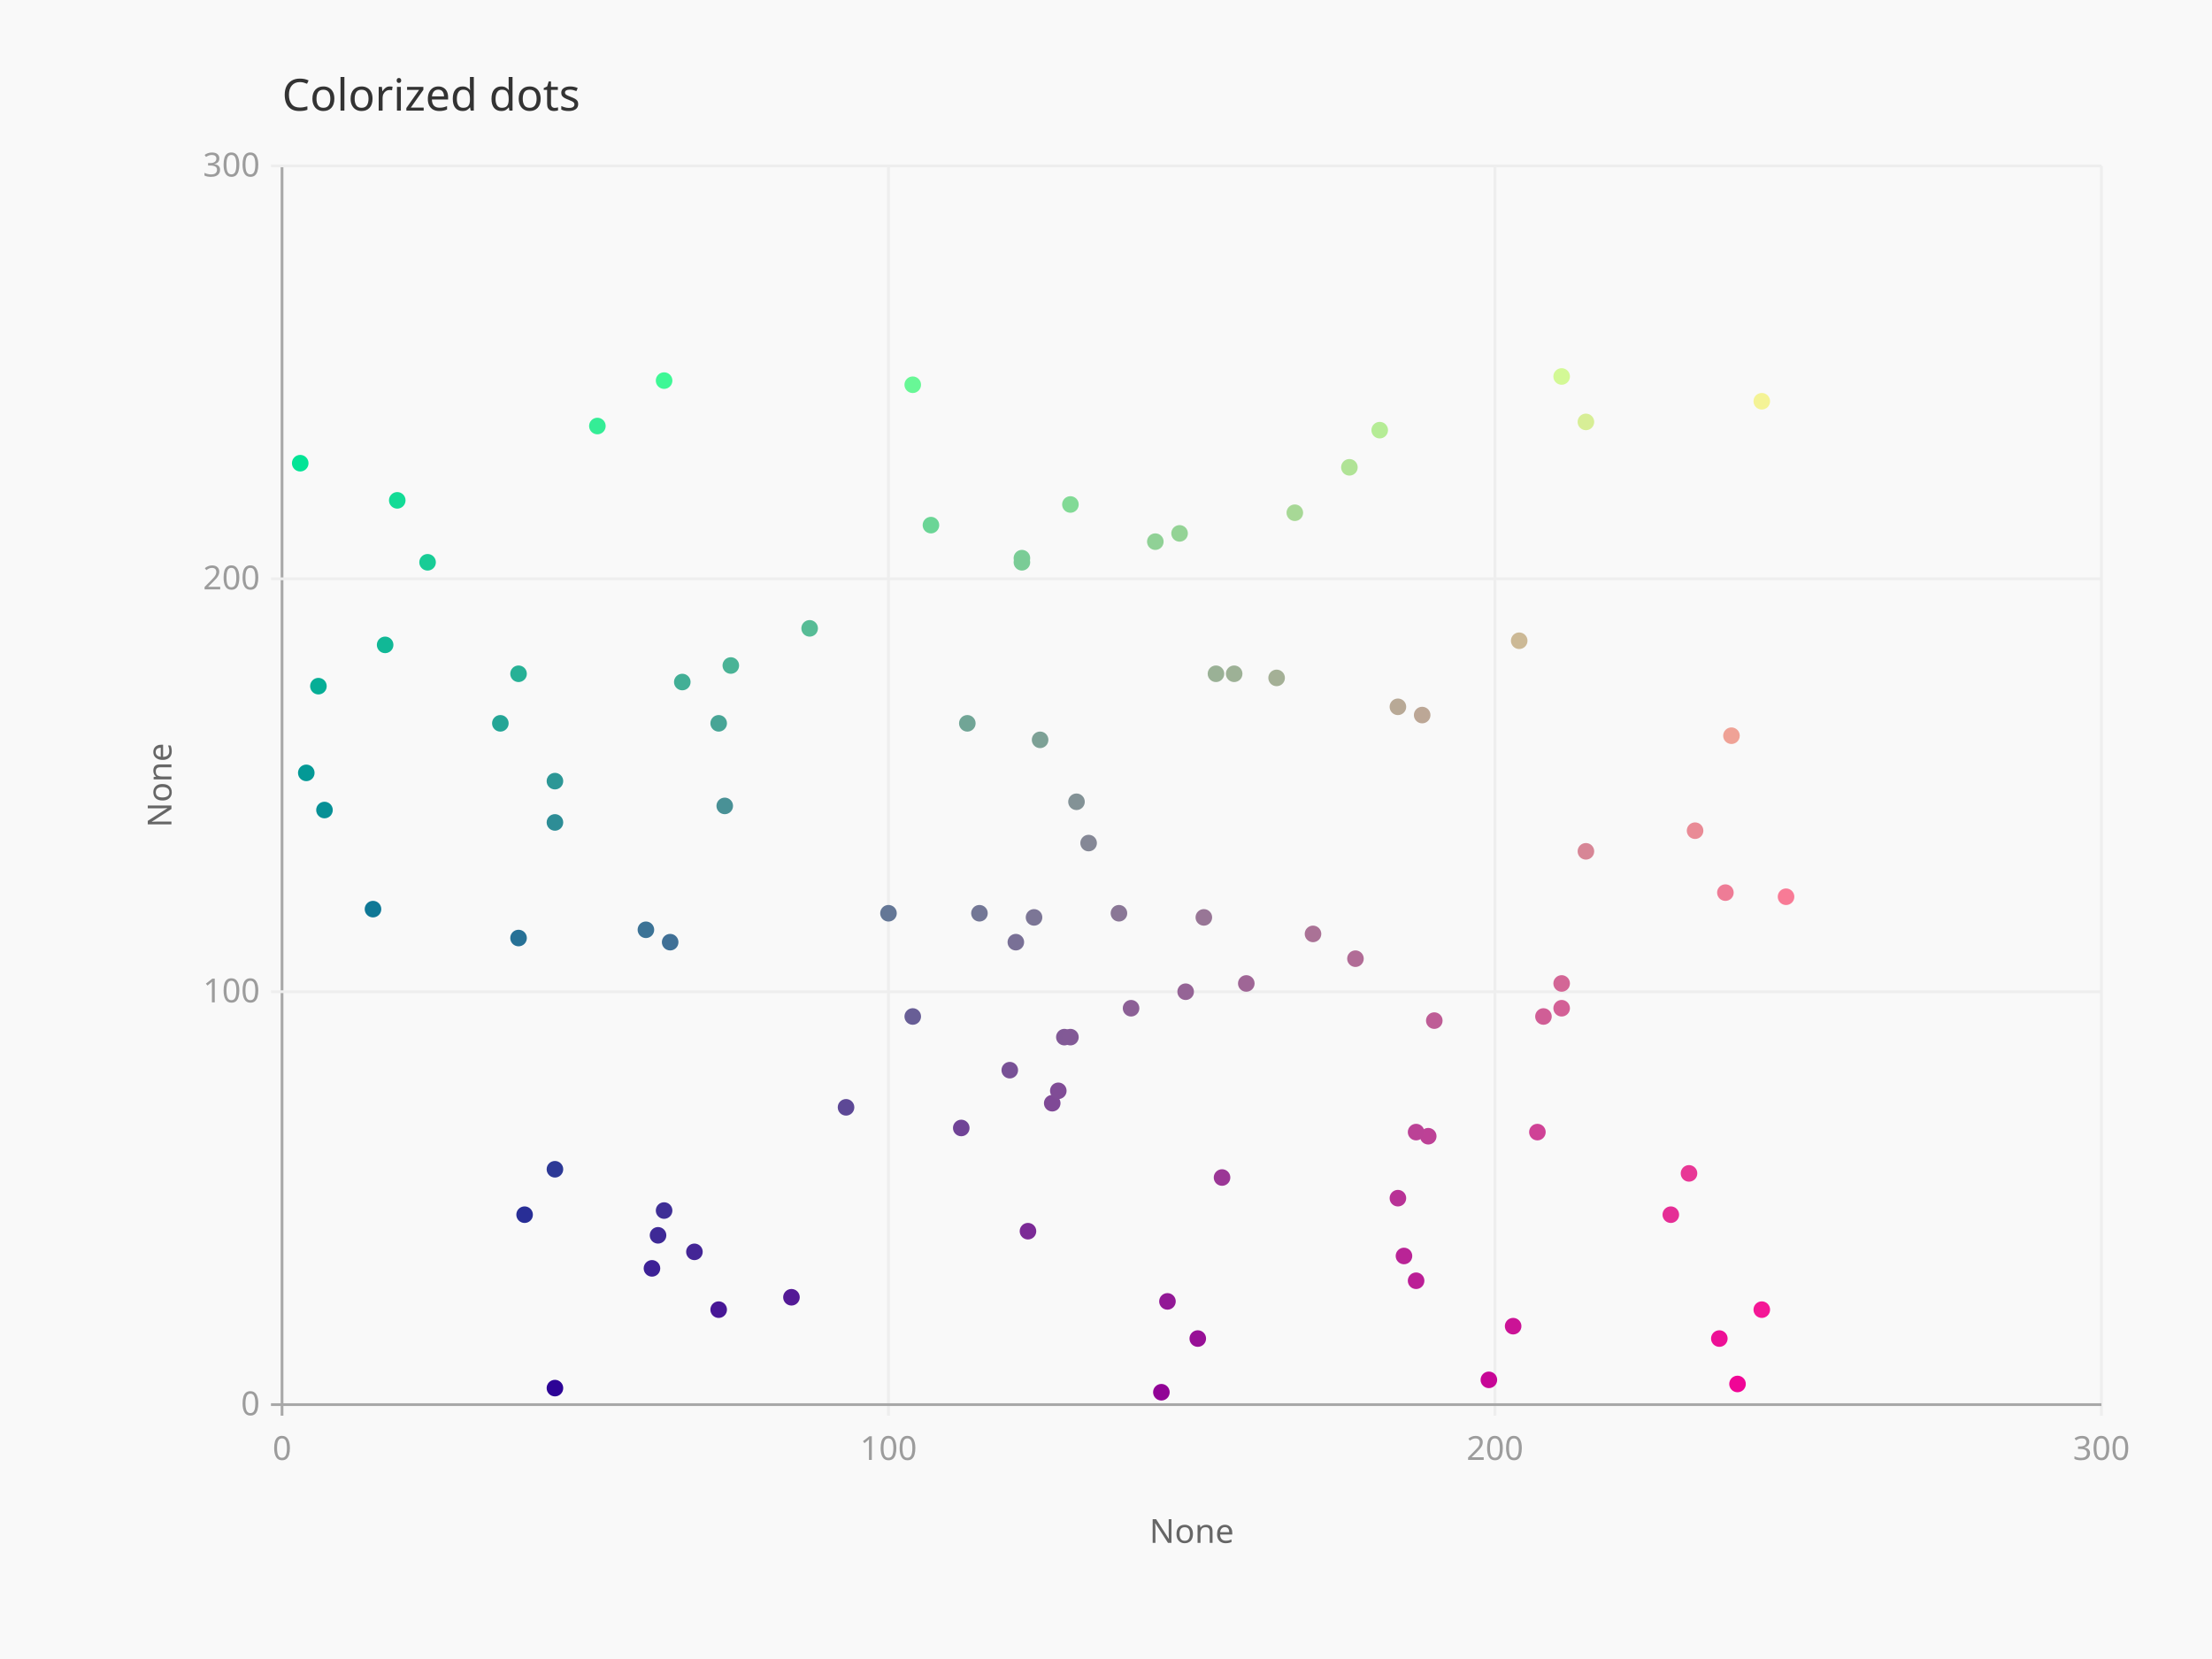
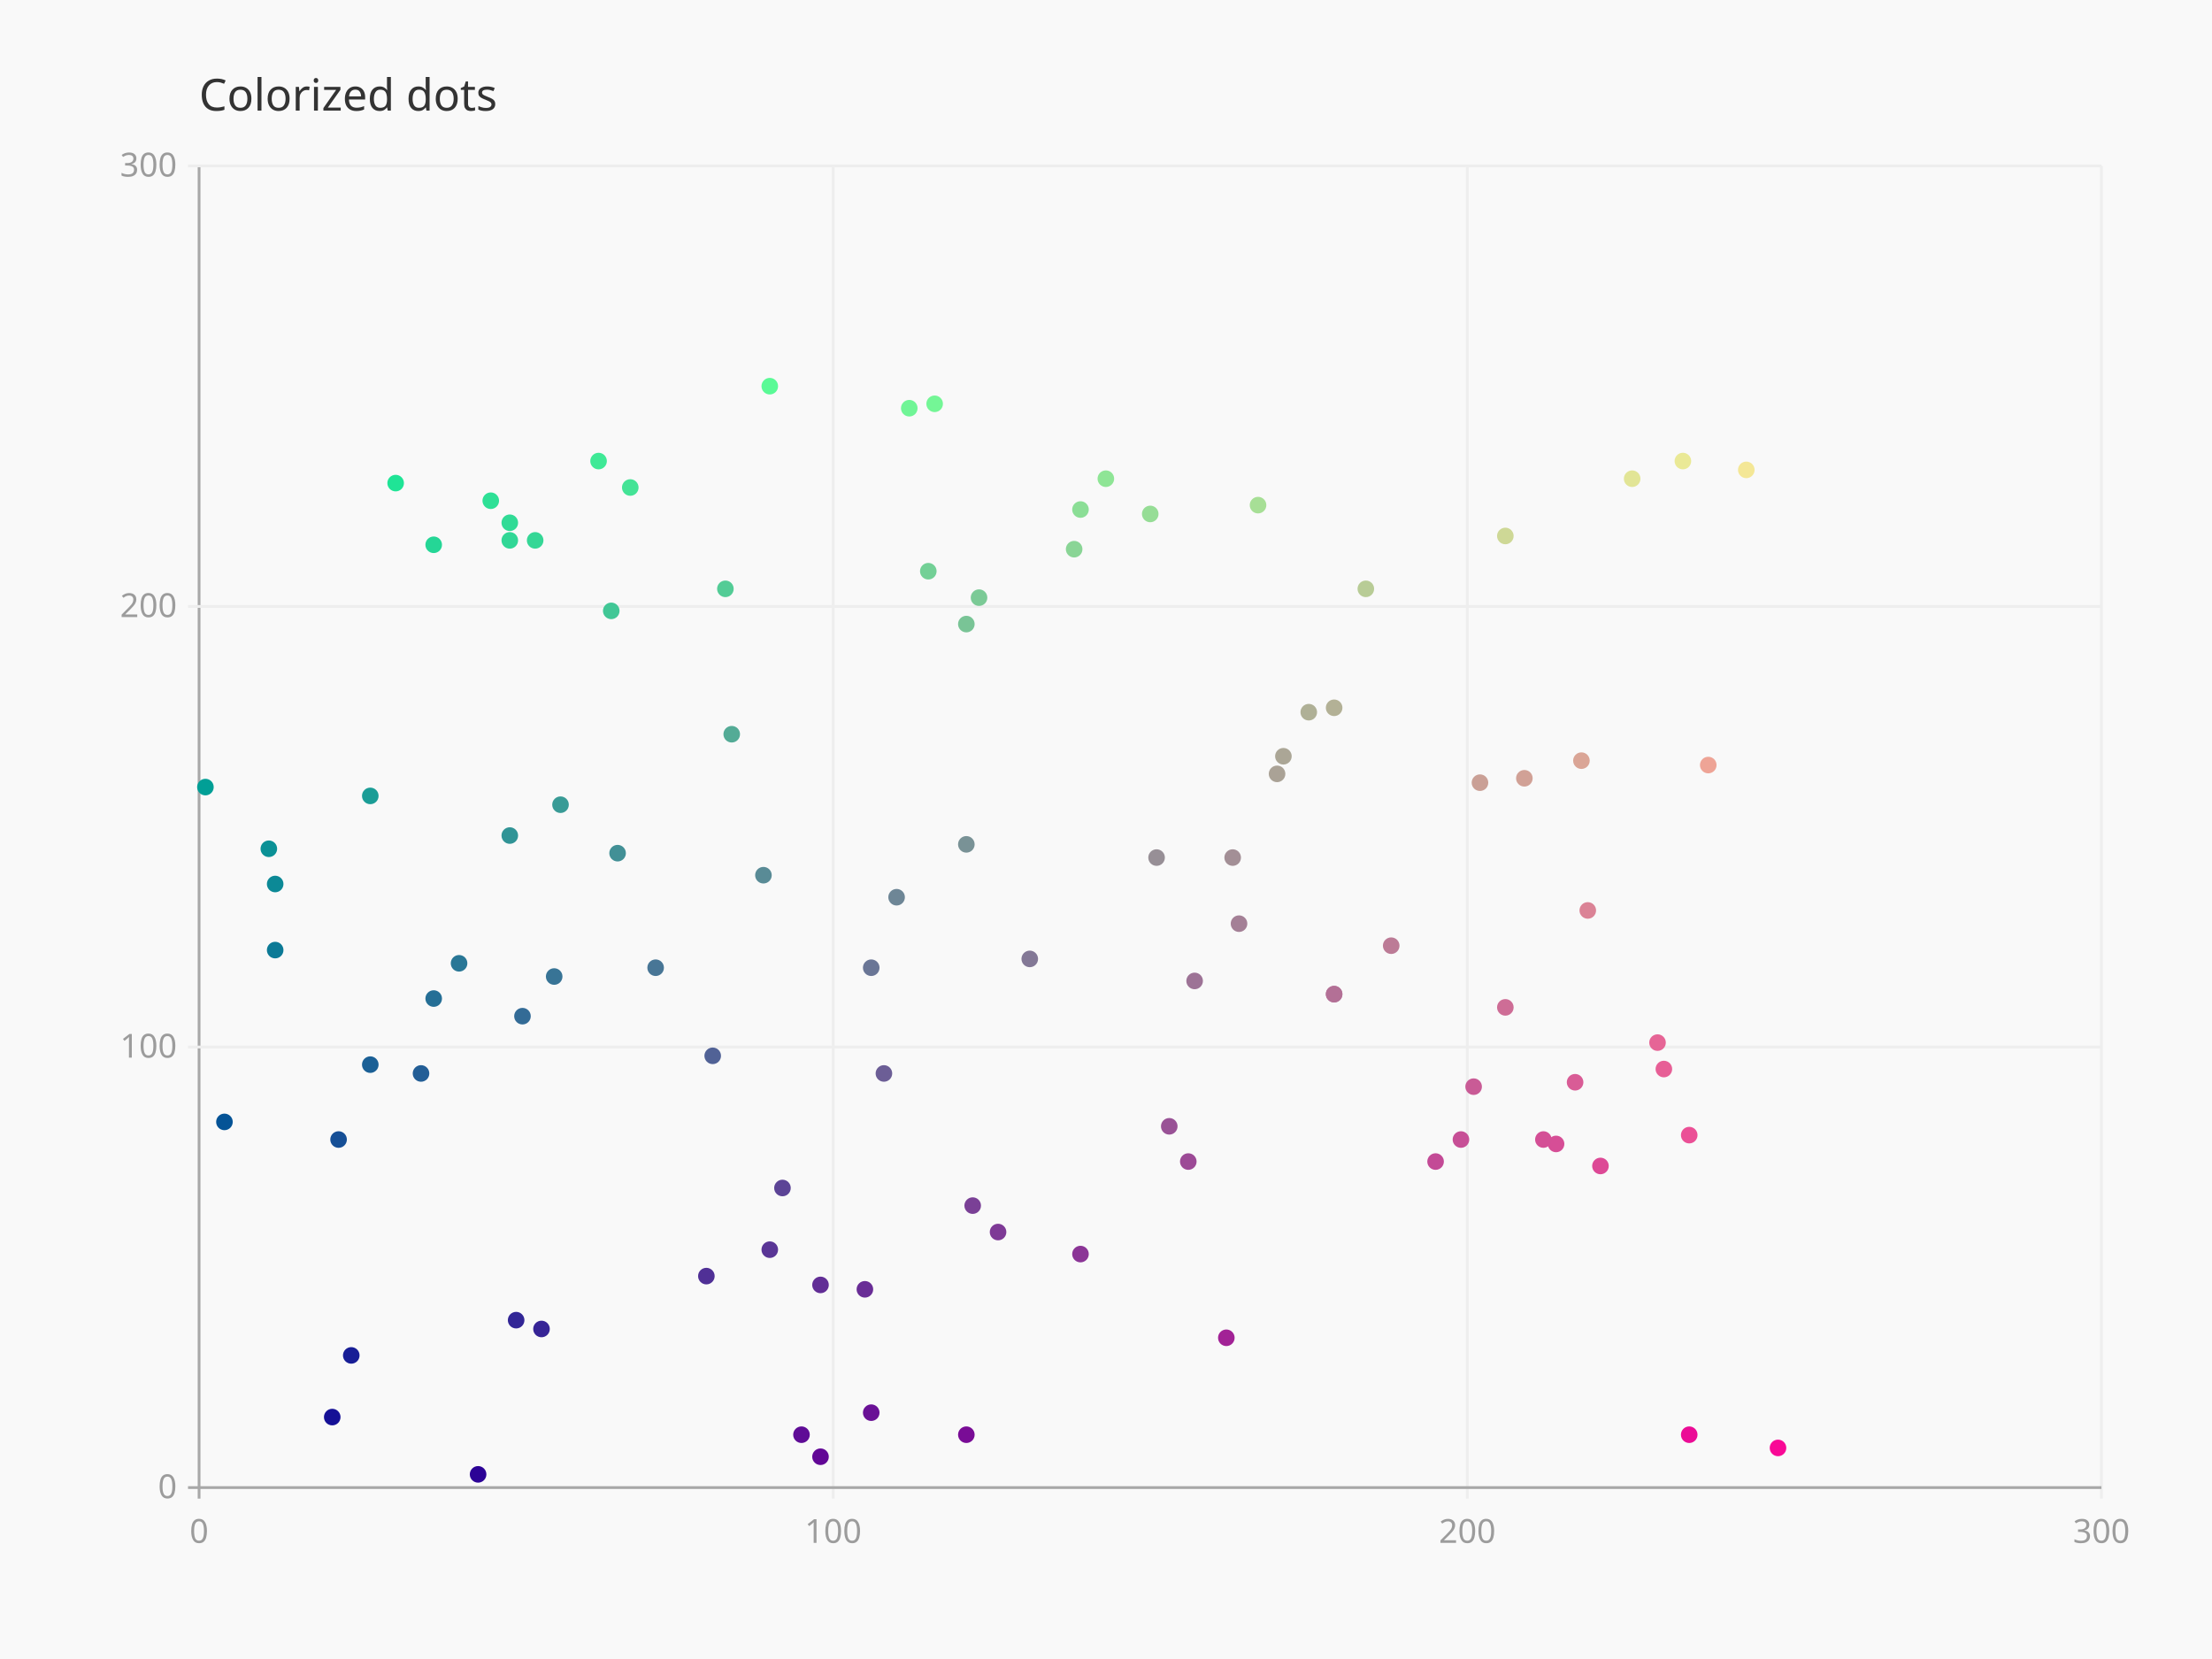
<svg xmlns="http://www.w3.org/2000/svg" height="600" version="1.1" width="800">
  <g>
    <rect fill="#f9f9f9" height="600" width="800" x="0" y="0" />
    <g transform="translate(40 40)">
-       <g transform="translate(62 0)">
+       <g transform="translate(32 0)">
        <text fill="#333" font-family="Monaco" font-size="16" x="0" y="0">Colorized dots</text>
      </g>
      <g transform="translate(0 20)">
-         <g transform="translate(62 0)">
+         <g transform="translate(32 0)">
          <g class="axis bottom">
-             <text dy="1em" fill="#666" font-family="Monaco" text-anchor="middle" transform="" x="329.0" y="486.0">None</text>
            <g class="tick">
-               <line stroke="#eee" stroke-width="1" x1="219.333" x2="219.333" y1="0" y2="452.0" />
-               <text dy="1em" fill="#9c9c9c" font-family="Monaco" text-anchor="middle" x="219.333" y="456.0">100</text>
+               <line stroke="#eee" stroke-width="1" x1="229.333" x2="229.333" y1="0" y2="482.0" />
+               <text dy="1em" fill="#9c9c9c" font-family="Monaco" text-anchor="middle" x="229.333" y="486.0">100</text>
            </g>
            <g class="tick">
-               <line stroke="#eee" stroke-width="1" x1="438.667" x2="438.667" y1="0" y2="452.0" />
-               <text dy="1em" fill="#9c9c9c" font-family="Monaco" text-anchor="middle" x="438.667" y="456.0">200</text>
+               <line stroke="#eee" stroke-width="1" x1="458.667" x2="458.667" y1="0" y2="482.0" />
+               <text dy="1em" fill="#9c9c9c" font-family="Monaco" text-anchor="middle" x="458.667" y="486.0">200</text>
            </g>
            <g class="tick">
-               <line stroke="#eee" stroke-width="1" x1="658" x2="658" y1="0" y2="452.0" />
-               <text dy="1em" fill="#9c9c9c" font-family="Monaco" text-anchor="middle" x="658" y="456.0">300</text>
+               <line stroke="#eee" stroke-width="1" x1="688" x2="688" y1="0" y2="482.0" />
+               <text dy="1em" fill="#9c9c9c" font-family="Monaco" text-anchor="middle" x="688" y="486.0">300</text>
            </g>
            <g class="tick">
-               <line stroke="#a8a8a8" stroke-width="1" x1="0" x2="0" y1="0" y2="452.0" />
-               <text dy="1em" fill="#9c9c9c" font-family="Monaco" text-anchor="middle" x="0" y="456.0">0</text>
+               <line stroke="#a8a8a8" stroke-width="1" x1="0" x2="0" y1="0" y2="482.0" />
+               <text dy="1em" fill="#9c9c9c" font-family="Monaco" text-anchor="middle" x="0" y="486.0">0</text>
            </g>
          </g>
          <g class="axis left">
-             <text dy="" fill="#666" font-family="Monaco" text-anchor="middle" transform="rotate(270 -40 224)" x="-40" y="224.0">None</text>
            <g class="tick">
-               <line stroke="#eee" stroke-width="1" x1="-4" x2="658.0" y1="298.667" y2="298.667" />
-               <text dy="0.32em" fill="#9c9c9c" font-family="Monaco" text-anchor="end" x="-8" y="298.667">100</text>
+               <line stroke="#eee" stroke-width="1" x1="-4" x2="688.0" y1="318.667" y2="318.667" />
+               <text dy="0.32em" fill="#9c9c9c" font-family="Monaco" text-anchor="end" x="-8" y="318.667">100</text>
            </g>
            <g class="tick">
-               <line stroke="#eee" stroke-width="1" x1="-4" x2="658.0" y1="149.333" y2="149.333" />
-               <text dy="0.32em" fill="#9c9c9c" font-family="Monaco" text-anchor="end" x="-8" y="149.333">200</text>
+               <line stroke="#eee" stroke-width="1" x1="-4" x2="688.0" y1="159.333" y2="159.333" />
+               <text dy="0.32em" fill="#9c9c9c" font-family="Monaco" text-anchor="end" x="-8" y="159.333">200</text>
            </g>
            <g class="tick">
-               <line stroke="#eee" stroke-width="1" x1="-4" x2="658.0" y1="0" y2="0" />
+               <line stroke="#eee" stroke-width="1" x1="-4" x2="688.0" y1="0" y2="0" />
              <text dy="0.32em" fill="#9c9c9c" font-family="Monaco" text-anchor="end" x="-8" y="0">300</text>
            </g>
            <g class="tick">
-               <line stroke="#a8a8a8" stroke-width="1" x1="-4" x2="658.0" y1="448" y2="448" />
-               <text dy="0.32em" fill="#9c9c9c" font-family="Monaco" text-anchor="end" x="-8" y="448">0</text>
+               <line stroke="#a8a8a8" stroke-width="1" x1="-4" x2="688.0" y1="478" y2="478" />
+               <text dy="0.32em" fill="#9c9c9c" font-family="Monaco" text-anchor="end" x="-8" y="478">0</text>
            </g>
          </g>
          <g>
            <g class="series dots">
-               <circle cx="320.227" cy="410.667" fill="rgb(146, 25, 150)" r="3" />
-               <circle cx="331.193" cy="424.107" fill="rgb(151, 16, 150)" r="3" />
-               <circle cx="265.393" cy="280.747" fill="rgb(121, 112, 150)" r="3" />
-               <circle cx="405.767" cy="394.24" fill="rgb(185, 36, 150)" r="3" />
-               <circle cx="414.54" cy="350.933" fill="rgb(189, 65, 150)" r="3" />
-               <circle cx="157.92" cy="201.60" fill="rgb(72, 165, 150)" r="3" />
-               <circle cx="396.993" cy="95.573" fill="rgb(181, 236, 150)" r="3" />
-               <circle cx="456.213" cy="307.627" fill="rgb(208, 94, 150)" r="3" />
-               <circle cx="247.847" cy="201.60" fill="rgb(113, 165, 150)" r="3" />
-               <circle cx="37.287" cy="173.227" fill="rgb(17, 184, 150)" r="3" />
-               <circle cx="282.94" cy="315.093" fill="rgb(129, 89, 150)" r="3" />
-               <circle cx="267.587" cy="141.867" fill="rgb(122, 205, 150)" r="3" />
-               <circle cx="8.773" cy="219.52" fill="rgb(4, 153, 150)" r="3" />
-               <circle cx="138.18" cy="77.653" fill="rgb(63, 248, 150)" r="3" />
-               <circle cx="524.207" cy="206.08" fill="rgb(239, 162, 150)" r="3" />
-               <circle cx="78.96" cy="201.60" fill="rgb(36, 165, 150)" r="3" />
-               <circle cx="274.167" cy="207.573" fill="rgb(125, 161, 150)" r="3" />
-               <circle cx="511.047" cy="240.427" fill="rgb(233, 139, 150)" r="3" />
-               <circle cx="412.347" cy="198.613" fill="rgb(188, 167, 150)" r="3" />
-               <circle cx="98.70" cy="237.44" fill="rgb(45, 141, 150)" r="3" />
-               <circle cx="228.107" cy="307.627" fill="rgb(104, 94, 150)" r="3" />
-               <circle cx="543.947" cy="264.32" fill="rgb(248, 123, 150)" r="3" />
-               <circle cx="333.387" cy="271.787" fill="rgb(152, 118, 150)" r="3" />
-               <circle cx="278.553" cy="338.987" fill="rgb(127, 73, 150)" r="3" />
-               <circle cx="114.053" cy="94.08" fill="rgb(52, 237, 150)" r="3" />
-               <circle cx="454.02" cy="349.44" fill="rgb(207, 66, 150)" r="3" />
-               <circle cx="234.687" cy="129.92" fill="rgb(107, 213, 150)" r="3" />
-               <circle cx="98.70" cy="442.027" fill="rgb(45, 4, 150)" r="3" />
-               <circle cx="445.247" cy="419.627" fill="rgb(203, 19, 150)" r="3" />
-               <circle cx="348.74" cy="295.68" fill="rgb(159, 102, 150)" r="3" />
-               <circle cx="160.113" cy="231.467" fill="rgb(73, 145, 150)" r="3" />
-               <circle cx="219.333" cy="270.293" fill="rgb(100, 119, 150)" r="3" />
-               <circle cx="462.793" cy="76.16" fill="rgb(211, 249, 150)" r="3" />
-               <circle cx="13.16" cy="188.16" fill="rgb(6, 174, 150)" r="3" />
-               <circle cx="85.54" cy="183.68" fill="rgb(39, 177, 150)" r="3" />
-               <circle cx="522.013" cy="262.827" fill="rgb(238, 124, 150)" r="3" />
-               <circle cx="144.76" cy="186.667" fill="rgb(66, 175, 150)" r="3" />
-               <circle cx="318.033" cy="443.52" fill="rgb(145, 3, 150)" r="3" />
-               <circle cx="252.233" cy="270.293" fill="rgb(115, 119, 150)" r="3" />
-               <circle cx="416.733" cy="309.12" fill="rgb(190, 93, 150)" r="3" />
-               <circle cx="285.133" cy="315.093" fill="rgb(130, 89, 150)" r="3" />
-               <circle cx="267.587" cy="143.36" fill="rgb(122, 204, 150)" r="3" />
-               <circle cx="315.84" cy="135.893" fill="rgb(144, 209, 150)" r="3" />
-               <circle cx="52.64" cy="143.36" fill="rgb(24, 204, 150)" r="3" />
-               <circle cx="526.4" cy="440.533" fill="rgb(240, 5, 150)" r="3" />
-               <circle cx="326.807" cy="298.667" fill="rgb(149, 100, 150)" r="3" />
-               <circle cx="41.673" cy="120.96" fill="rgb(19, 219, 150)" r="3" />
-               <circle cx="85.54" cy="279.253" fill="rgb(39, 113, 150)" r="3" />
-               <circle cx="285.133" cy="122.453" fill="rgb(130, 218, 150)" r="3" />
-               <circle cx="337.773" cy="183.68" fill="rgb(154, 177, 150)" r="3" />
-               <circle cx="98.70" cy="222.507" fill="rgb(45, 151, 150)" r="3" />
-               <circle cx="280.747" cy="334.507" fill="rgb(128, 76, 150)" r="3" />
-               <circle cx="339.967" cy="365.867" fill="rgb(155, 55, 150)" r="3" />
-               <circle cx="372.867" cy="277.76" fill="rgb(170, 114, 150)" r="3" />
-               <circle cx="386.027" cy="109.013" fill="rgb(176, 227, 150)" r="3" />
-               <circle cx="190.82" cy="167.253" fill="rgb(87, 188, 150)" r="3" />
-               <circle cx="32.90" cy="268.8" fill="rgb(15, 120, 150)" r="3" />
-               <circle cx="15.353" cy="232.96" fill="rgb(7, 144, 150)" r="3" />
-               <circle cx="228.107" cy="79.147" fill="rgb(104, 247, 150)" r="3" />
-               <circle cx="269.78" cy="385.28" fill="rgb(123, 42, 150)" r="3" />
-               <circle cx="410.153" cy="403.2" fill="rgb(187, 30, 150)" r="3" />
-               <circle cx="403.573" cy="195.627" fill="rgb(184, 169, 150)" r="3" />
-               <circle cx="462.793" cy="295.68" fill="rgb(211, 102, 150)" r="3" />
-               <circle cx="535.173" cy="85.12" fill="rgb(244, 243, 150)" r="3" />
-               <circle cx="245.653" cy="347.947" fill="rgb(112, 67, 150)" r="3" />
-               <circle cx="471.567" cy="92.587" fill="rgb(215, 238, 150)" r="3" />
-               <circle cx="471.567" cy="247.893" fill="rgb(215, 134, 150)" r="3" />
-               <circle cx="291.713" cy="244.907" fill="rgb(133, 136, 150)" r="3" />
-               <circle cx="307.067" cy="304.64" fill="rgb(140, 96, 150)" r="3" />
-               <circle cx="157.92" cy="413.653" fill="rgb(72, 23, 150)" r="3" />
-               <circle cx="462.793" cy="304.64" fill="rgb(211, 96, 150)" r="3" />
-               <circle cx="508.853" cy="364.373" fill="rgb(232, 56, 150)" r="3" />
-               <circle cx="359.707" cy="185.173" fill="rgb(164, 176, 150)" r="3" />
-               <circle cx="131.6" cy="276.267" fill="rgb(60, 115, 150)" r="3" />
-               <circle cx="447.44" cy="171.733" fill="rgb(204, 185, 150)" r="3" />
-               <circle cx="87.733" cy="379.307" fill="rgb(40, 46, 150)" r="3" />
-               <circle cx="410.153" cy="349.44" fill="rgb(187, 66, 150)" r="3" />
-               <circle cx="287.327" cy="229.973" fill="rgb(131, 146, 150)" r="3" />
-               <circle cx="388.22" cy="286.72" fill="rgb(177, 108, 150)" r="3" />
-               <circle cx="184.24" cy="409.173" fill="rgb(84, 26, 150)" r="3" />
-               <circle cx="140.373" cy="280.747" fill="rgb(64, 112, 150)" r="3" />
-               <circle cx="302.68" cy="270.293" fill="rgb(138, 119, 150)" r="3" />
-               <circle cx="149.147" cy="392.747" fill="rgb(68, 37, 150)" r="3" />
-               <circle cx="6.58" cy="107.52" fill="rgb(3, 228, 150)" r="3" />
-               <circle cx="162.307" cy="180.693" fill="rgb(74, 179, 150)" r="3" />
-               <circle cx="271.973" cy="271.787" fill="rgb(124, 118, 150)" r="3" />
-               <circle cx="203.98" cy="340.48" fill="rgb(93, 72, 150)" r="3" />
-               <circle cx="133.793" cy="398.72" fill="rgb(61, 33, 150)" r="3" />
-               <circle cx="502.273" cy="379.307" fill="rgb(229, 46, 150)" r="3" />
-               <circle cx="366.287" cy="125.44" fill="rgb(167, 216, 150)" r="3" />
-               <circle cx="135.987" cy="386.773" fill="rgb(62, 41, 150)" r="3" />
-               <circle cx="535.173" cy="413.653" fill="rgb(244, 23, 150)" r="3" />
-               <circle cx="436.473" cy="439.04" fill="rgb(199, 6, 150)" r="3" />
-               <circle cx="324.613" cy="132.907" fill="rgb(148, 211, 150)" r="3" />
-               <circle cx="344.353" cy="183.68" fill="rgb(157, 177, 150)" r="3" />
-               <circle cx="98.70" cy="362.88" fill="rgb(45, 57, 150)" r="3" />
-               <circle cx="403.573" cy="373.333" fill="rgb(184, 50, 150)" r="3" />
-               <circle cx="138.18" cy="377.813" fill="rgb(63, 47, 150)" r="3" />
-               <circle cx="519.82" cy="424.107" fill="rgb(237, 16, 150)" r="3" />
-               <circle cx="263.2" cy="327.04" fill="rgb(120, 81, 150)" r="3" />
+               <circle cx="288.96" cy="385.587" fill="rgb(126, 58, 150)" r="3" />
+               <circle cx="48.16" cy="452.507" fill="rgb(21, 16, 150)" r="3" />
+               <circle cx="50.453" cy="352.127" fill="rgb(22, 79, 150)" r="3" />
+               <circle cx="190.347" cy="152.96" fill="rgb(83, 204, 150)" r="3" />
+               <circle cx="240.80" cy="406.30" fill="rgb(105, 45, 150)" r="3" />
+               <circle cx="206.4" cy="391.96" fill="rgb(90, 54, 150)" r="3" />
+               <circle cx="460.96" cy="333.007" fill="rgb(201, 91, 150)" r="3" />
+               <circle cx="252.267" cy="264.493" fill="rgb(110, 134, 150)" r="3" />
+               <circle cx="497.653" cy="331.413" fill="rgb(217, 92, 150)" r="3" />
+               <circle cx="410.507" cy="195.98" fill="rgb(179, 177, 150)" r="3" />
+               <circle cx="94.027" cy="288.393" fill="rgb(41, 119, 150)" r="3" />
+               <circle cx="350.88" cy="347.347" fill="rgb(153, 82, 150)" r="3" />
+               <circle cx="527.467" cy="317.073" fill="rgb(230, 101, 150)" r="3" />
+               <circle cx="382.987" cy="122.687" fill="rgb(167, 223, 150)" r="3" />
+               <circle cx="277.493" cy="165.707" fill="rgb(121, 196, 150)" r="3" />
+               <circle cx="123.84" cy="420.64" fill="rgb(54, 36, 150)" r="3" />
+               <circle cx="151.36" cy="248.56" fill="rgb(66, 144, 150)" r="3" />
+               <circle cx="183.467" cy="401.52" fill="rgb(80, 48, 150)" r="3" />
+               <circle cx="279.787" cy="376.027" fill="rgb(122, 64, 150)" r="3" />
+               <circle cx="392.16" cy="213.507" fill="rgb(171, 166, 150)" r="3" />
+               <circle cx="61.92" cy="227.847" fill="rgb(27, 157, 150)" r="3" />
+               <circle cx="447.20" cy="360.093" fill="rgb(195, 74, 150)" r="3" />
+               <circle cx="71.093" cy="114.72" fill="rgb(31, 228, 150)" r="3" />
+               <circle cx="2.293" cy="224.66" fill="rgb(1, 159, 150)" r="3" />
+               <circle cx="327.947" cy="113.127" fill="rgb(143, 229, 150)" r="3" />
+               <circle cx="410.507" cy="299.547" fill="rgb(179, 112, 150)" r="3" />
+               <circle cx="316.48" cy="138.62" fill="rgb(138, 213, 150)" r="3" />
+               <circle cx="192.64" cy="205.54" fill="rgb(84, 171, 150)" r="3" />
+               <circle cx="165.12" cy="289.987" fill="rgb(72, 118, 150)" r="3" />
+               <circle cx="263.733" cy="146.587" fill="rgb(115, 208, 150)" r="3" />
+               <circle cx="105.493" cy="121.093" fill="rgb(46, 224, 150)" r="3" />
+               <circle cx="9.173" cy="345.753" fill="rgb(4, 83, 150)" r="3" />
+               <circle cx="371.52" cy="423.827" fill="rgb(162, 34, 150)" r="3" />
+               <circle cx="266.027" cy="86.04" fill="rgb(116, 246, 150)" r="3" />
+               <circle cx="346.293" cy="250.153" fill="rgb(151, 143, 150)" r="3" />
+               <circle cx="210.987" cy="369.653" fill="rgb(92, 68, 150)" r="3" />
+               <circle cx="114.667" cy="417.453" fill="rgb(50, 38, 150)" r="3" />
+               <circle cx="456.373" cy="352.127" fill="rgb(199, 79, 150)" r="3" />
+               <circle cx="571.04" cy="463.66" fill="rgb(249, 9, 150)" r="3" />
+               <circle cx="318.773" cy="393.553" fill="rgb(139, 53, 150)" r="3" />
+               <circle cx="128.427" cy="293.173" fill="rgb(56, 116, 150)" r="3" />
+               <circle cx="61.92" cy="325.04" fill="rgb(27, 96, 150)" r="3" />
+               <circle cx="538.933" cy="458.88" fill="rgb(235, 12, 150)" r="3" />
+               <circle cx="410.507" cy="299.547" fill="rgb(179, 112, 150)" r="3" />
+               <circle cx="536.64" cy="106.753" fill="rgb(234, 233, 150)" r="3" />
+               <circle cx="55.04" cy="430.2" fill="rgb(24, 30, 150)" r="3" />
+               <circle cx="84.853" cy="137.027" fill="rgb(37, 214, 150)" r="3" />
+               <circle cx="376.107" cy="274.053" fill="rgb(164, 128, 150)" r="3" />
+               <circle cx="277.493" cy="245.373" fill="rgb(121, 146, 150)" r="3" />
+               <circle cx="344.0" cy="125.873" fill="rgb(150, 221, 150)" r="3" />
+               <circle cx="204.107" cy="256.527" fill="rgb(89, 139, 150)" r="3" />
+               <circle cx="401.333" cy="197.573" fill="rgb(175, 176, 150)" r="3" />
+               <circle cx="490.773" cy="353.72" fill="rgb(214, 78, 150)" r="3" />
+               <circle cx="486.187" cy="352.127" fill="rgb(212, 79, 150)" r="3" />
+               <circle cx="277.493" cy="458.88" fill="rgb(121, 12, 150)" r="3" />
+               <circle cx="112.373" cy="135.433" fill="rgb(49, 215, 150)" r="3" />
+               <circle cx="80.267" cy="328.227" fill="rgb(35, 94, 150)" r="3" />
+               <circle cx="84.853" cy="301.14" fill="rgb(37, 111, 150)" r="3" />
+               <circle cx="144.48" cy="106.753" fill="rgb(63, 233, 150)" r="3" />
+               <circle cx="25.227" cy="246.967" fill="rgb(11, 145, 150)" r="3" />
+               <circle cx="431.147" cy="282.02" fill="rgb(188, 123, 150)" r="3" />
+               <circle cx="185.76" cy="321.853" fill="rgb(81, 98, 150)" r="3" />
+               <circle cx="373.813" cy="250.153" fill="rgb(163, 143, 150)" r="3" />
+               <circle cx="421.973" cy="152.96" fill="rgb(184, 204, 150)" r="3" />
+               <circle cx="112.373" cy="129.06" fill="rgb(49, 219, 150)" r="3" />
+               <circle cx="116.96" cy="307.513" fill="rgb(51, 107, 150)" r="3" />
+               <circle cx="389.867" cy="219.88" fill="rgb(170, 162, 150)" r="3" />
+               <circle cx="529.76" cy="326.633" fill="rgb(231, 95, 150)" r="3" />
+               <circle cx="100.907" cy="473.22" fill="rgb(44, 3, 150)" r="3" />
+               <circle cx="27.52" cy="259.713" fill="rgb(12, 137, 150)" r="3" />
+               <circle cx="463.253" cy="223.067" fill="rgb(202, 160, 150)" r="3" />
+               <circle cx="112.373" cy="242.187" fill="rgb(49, 148, 150)" r="3" />
+               <circle cx="217.867" cy="458.88" fill="rgb(95, 12, 150)" r="3" />
+               <circle cx="502.24" cy="269.273" fill="rgb(219, 131, 150)" r="3" />
+               <circle cx="243.093" cy="289.987" fill="rgb(106, 118, 150)" r="3" />
+               <circle cx="559.573" cy="109.94" fill="rgb(244, 231, 150)" r="3" />
+               <circle cx="499.947" cy="215.10" fill="rgb(218, 165, 150)" r="3" />
+               <circle cx="224.747" cy="404.707" fill="rgb(98, 46, 150)" r="3" />
+               <circle cx="318.773" cy="124.28" fill="rgb(139, 222, 150)" r="3" />
+               <circle cx="121.547" cy="135.433" fill="rgb(53, 215, 150)" r="3" />
+               <circle cx="282.08" cy="156.147" fill="rgb(123, 202, 150)" r="3" />
+               <circle cx="27.52" cy="283.613" fill="rgb(12, 122, 150)" r="3" />
+               <circle cx="360.053" cy="294.767" fill="rgb(157, 115, 150)" r="3" />
+               <circle cx="130.72" cy="231.033" fill="rgb(57, 155, 150)" r="3" />
+               <circle cx="506.827" cy="361.687" fill="rgb(221, 73, 150)" r="3" />
+               <circle cx="256.853" cy="87.633" fill="rgb(112, 245, 150)" r="3" />
+               <circle cx="472.427" cy="133.84" fill="rgb(206, 216, 150)" r="3" />
+               <circle cx="206.4" cy="79.667" fill="rgb(90, 250, 150)" r="3" />
+               <circle cx="545.813" cy="216.693" fill="rgb(238, 164, 150)" r="3" />
+               <circle cx="472.427" cy="304.327" fill="rgb(206, 109, 150)" r="3" />
+               <circle cx="224.747" cy="466.847" fill="rgb(98, 7, 150)" r="3" />
+               <circle cx="479.307" cy="221.473" fill="rgb(209, 161, 150)" r="3" />
+               <circle cx="149.067" cy="160.927" fill="rgb(65, 199, 150)" r="3" />
+               <circle cx="538.933" cy="350.533" fill="rgb(235, 80, 150)" r="3" />
+               <circle cx="155.947" cy="116.313" fill="rgb(68, 227, 150)" r="3" />
+               <circle cx="243.093" cy="450.913" fill="rgb(106, 17, 150)" r="3" />
+               <circle cx="357.76" cy="360.093" fill="rgb(156, 74, 150)" r="3" />
+               <circle cx="247.68" cy="328.227" fill="rgb(108, 94, 150)" r="3" />
+               <circle cx="300.427" cy="286.8" fill="rgb(131, 120, 150)" r="3" />
+               <circle cx="518.293" cy="113.127" fill="rgb(226, 229, 150)" r="3" />
            </g>
          </g>
        </g>
      </g>
    </g>
  </g>
</svg>
